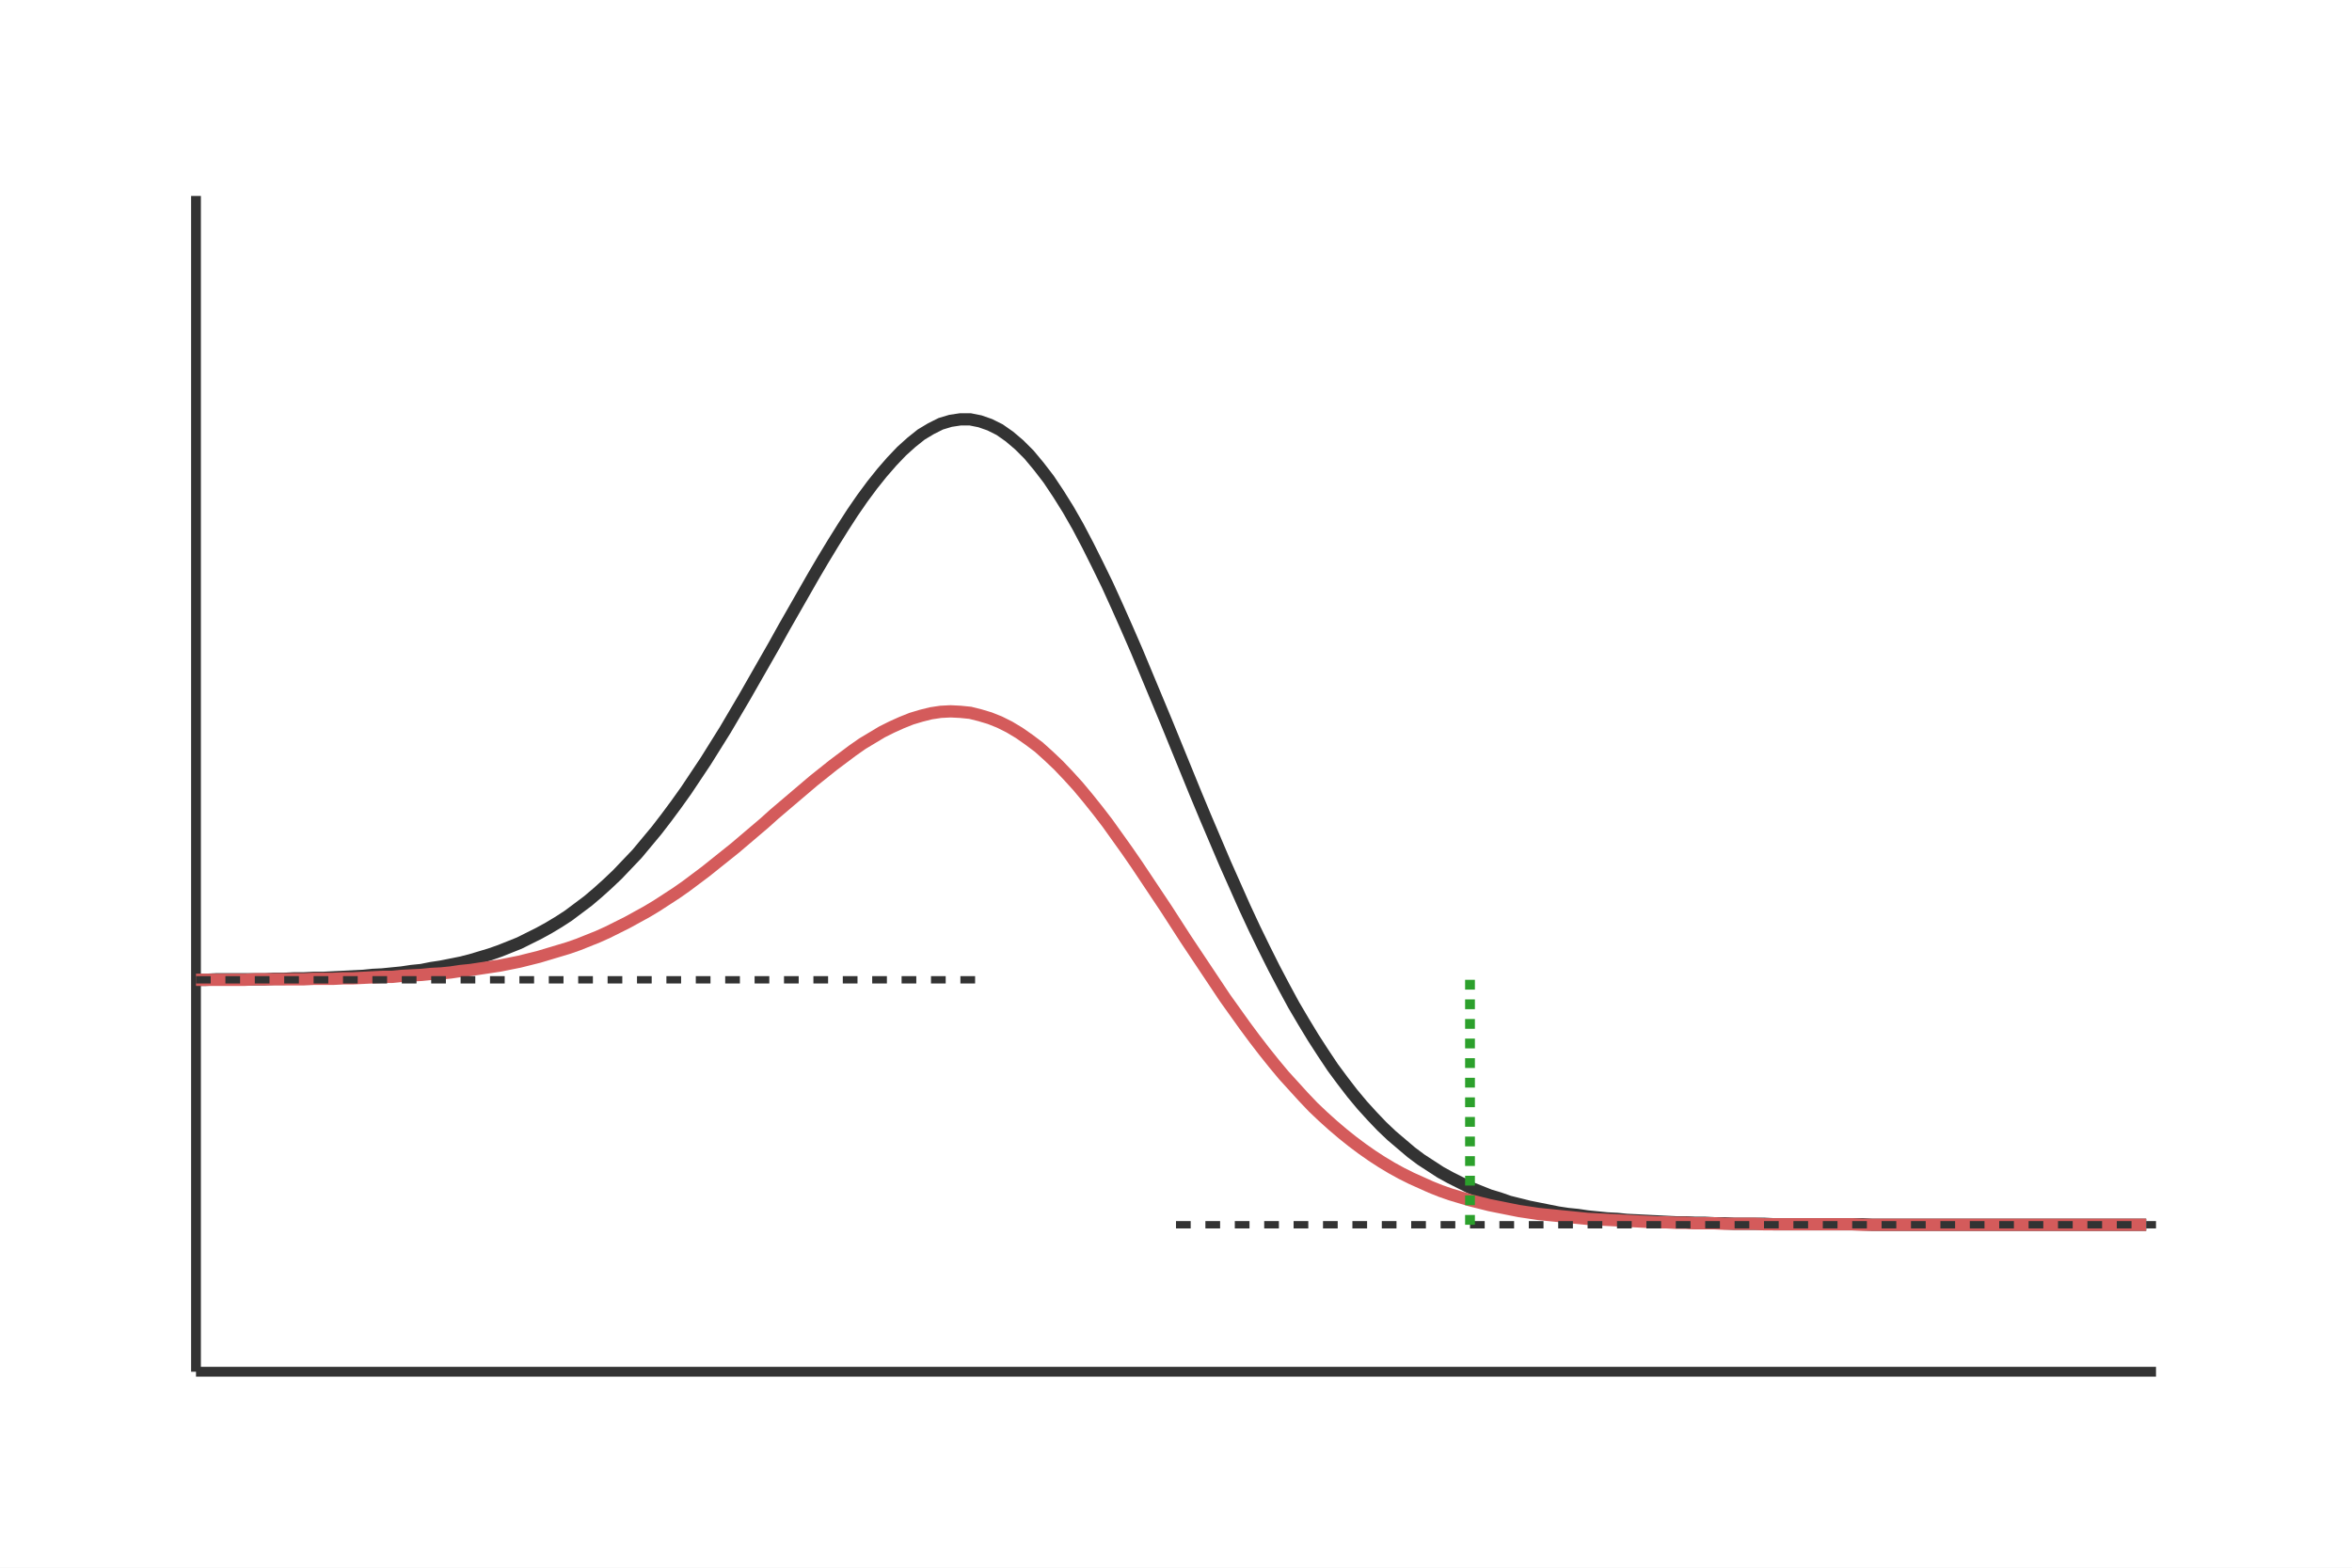
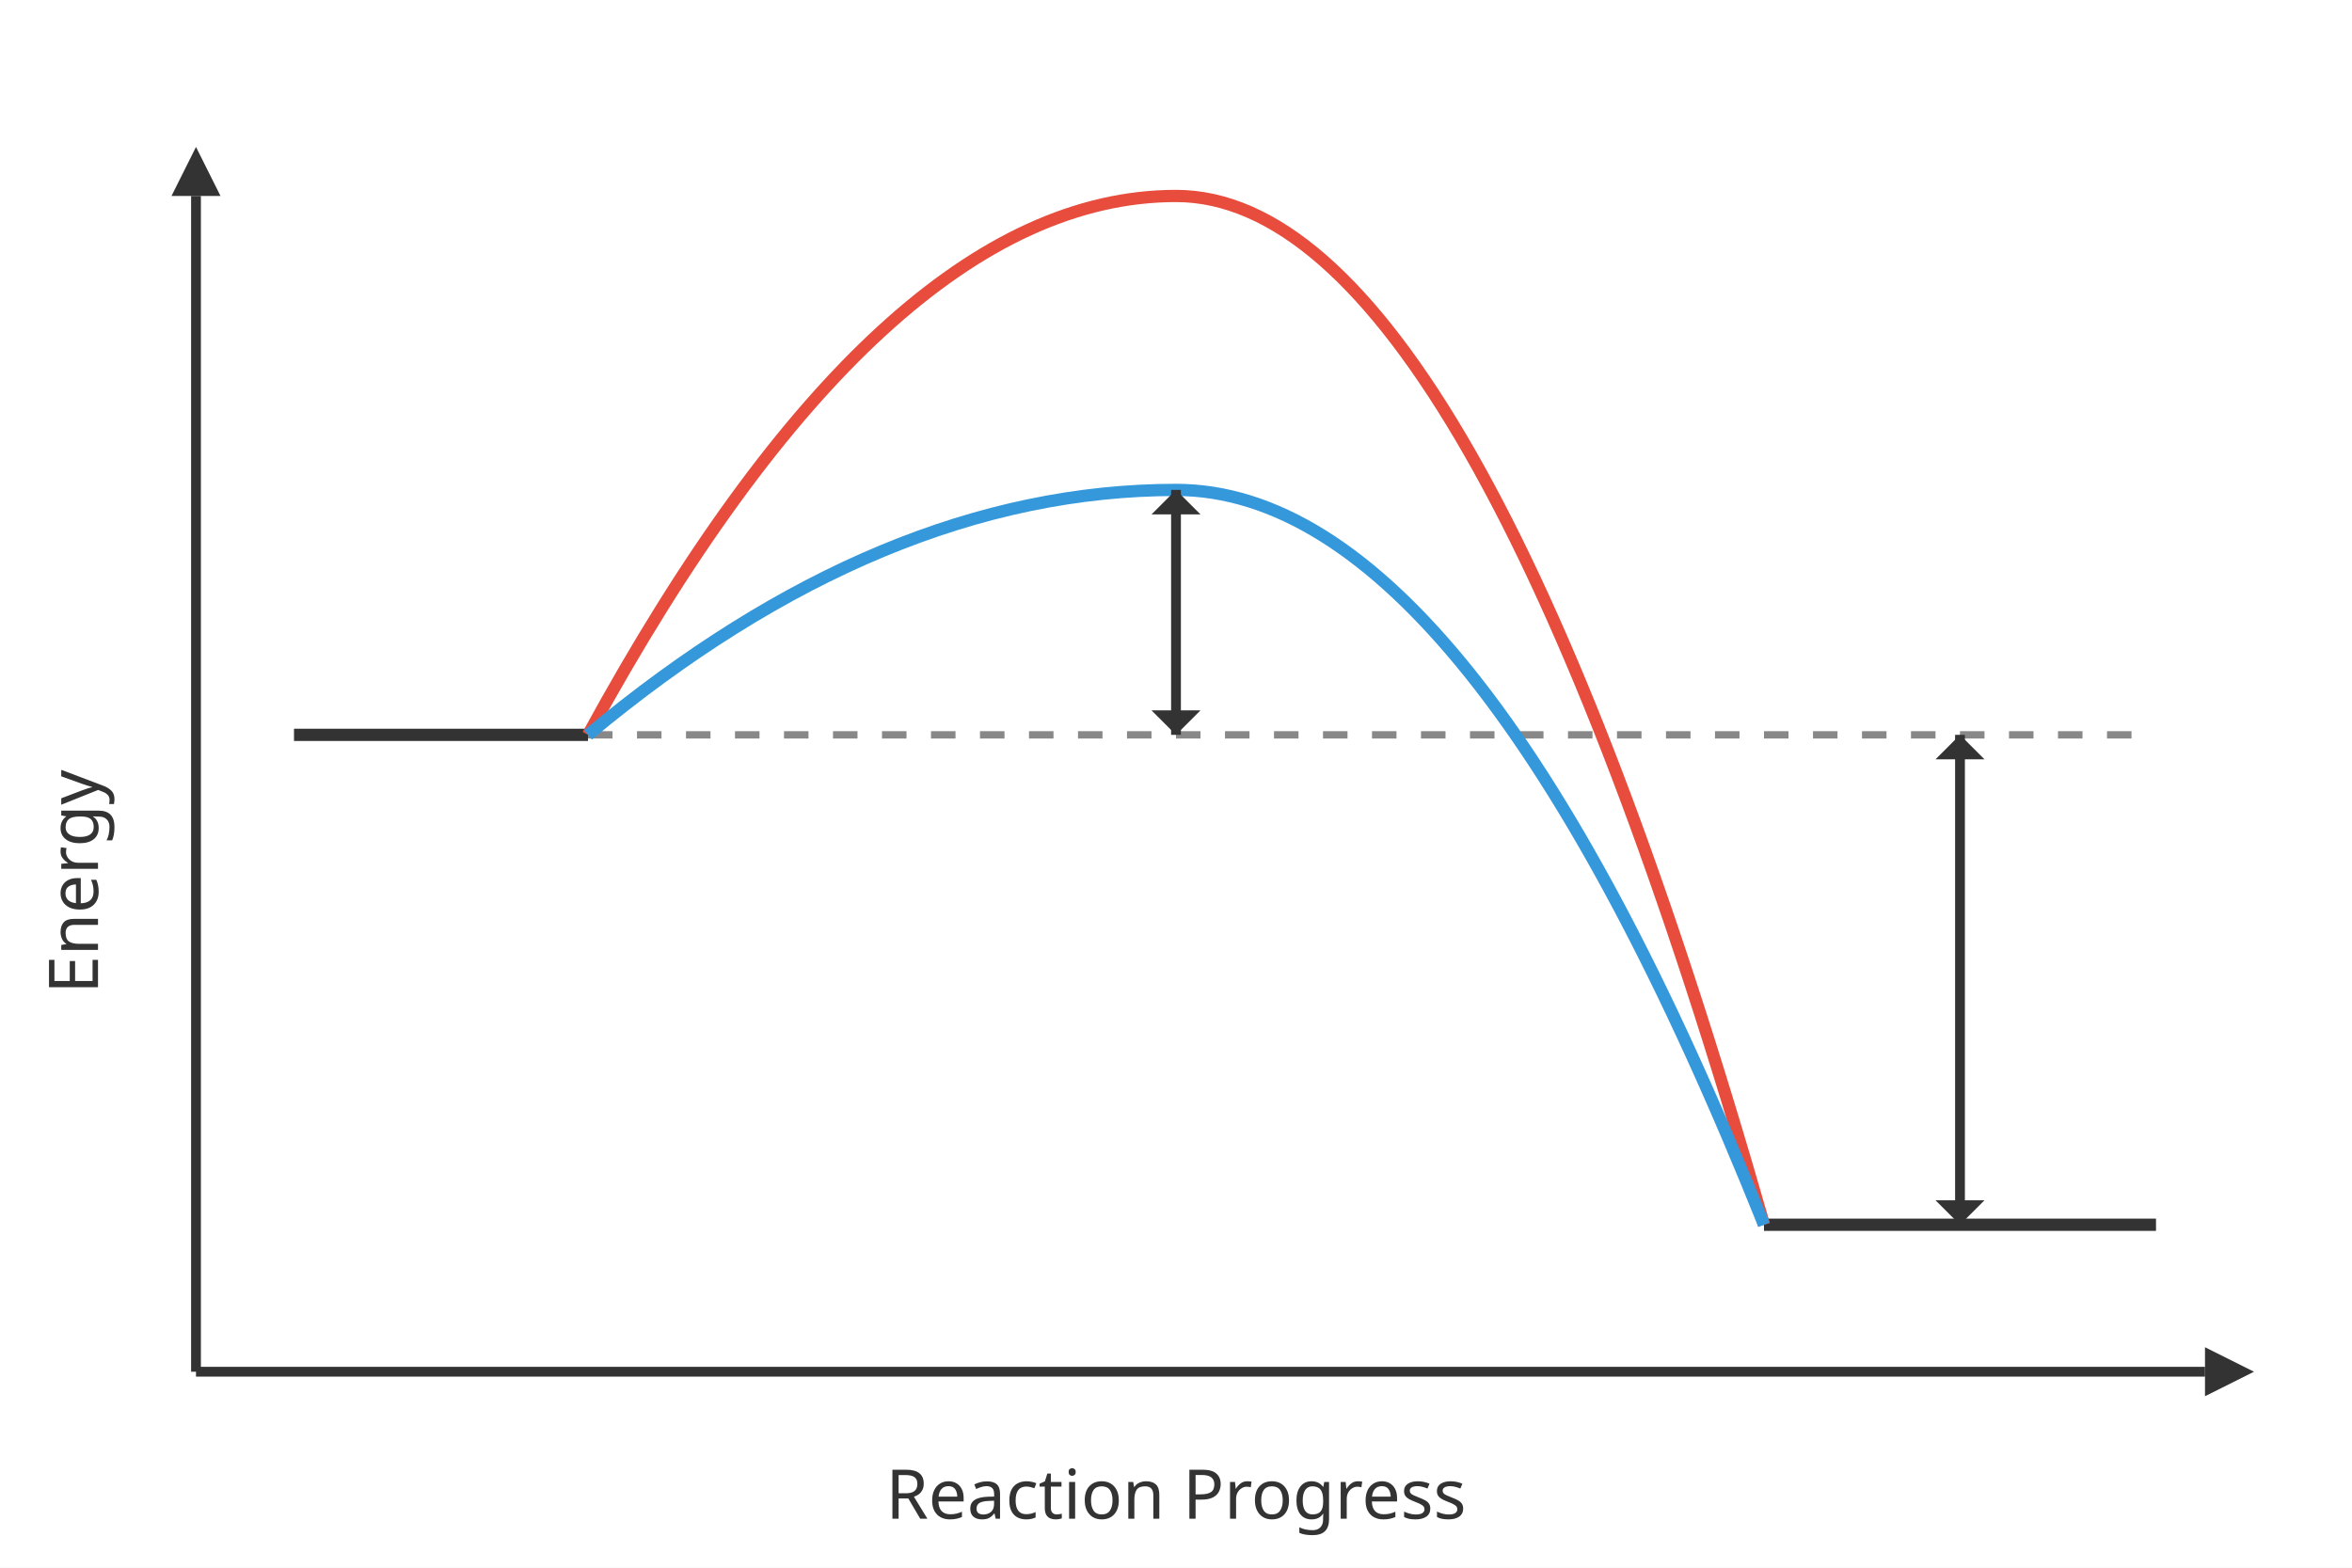
<svg xmlns="http://www.w3.org/2000/svg" viewBox="0 0 480 320">
-   <rect width="100%" height="100%" fill="white" />
-   <polyline points="40,280 440,280" stroke="#333" stroke-width="2" fill="none" />
-   <polyline points="40,280 40,40" stroke="#333" stroke-width="2" fill="none" />
-   <polyline points="40,200.0 42,200.0 44,199.9 46,199.9 48,199.9 50,199.9 52,199.9 54,199.9 56,199.8 58,199.8 60,199.7 62,199.7 64,199.6 66,199.6 68,199.5 70,199.4 72,199.3 74,199.2 76,199.0 78,198.9 80,198.7 82,198.5 84,198.2 86,198.0 88,197.6 90,197.3 92,196.9 94,196.5 96,196.0 98,195.4 100,194.8 102,194.1 104,193.3 106,192.5 108,191.5 110,190.5 112,189.4 114,188.2 116,186.9 118,185.4 120,183.9 122,182.2 124,180.4 126,178.5 128,176.4 130,174.3 132,171.9 134,169.5 136,166.9 138,164.2 140,161.4 142,158.4 144,155.4 146,152.2 148,149.0 150,145.6 152,142.2 154,138.7 156,135.2 158,131.7 160,128.1 162,124.6 164,121.1 166,117.6 168,114.2 170,110.9 172,107.7 174,104.6 176,101.7 178,99.0 180,96.5 182,94.2 184,92.1 186,90.3 188,88.7 190,87.5 192,86.5 194,85.9 196,85.6 198,85.6 200,86.0 202,86.7 204,87.7 206,89.1 208,90.8 210,92.8 212,95.2 214,97.8 216,100.8 218,104.0 220,107.5 222,111.3 224,115.3 226,119.4 228,123.8 230,128.3 232,132.9 234,137.7 236,142.5 238,147.3 240,152.2 242,157.1 244,162.0 246,166.8 248,171.5 250,176.2 252,180.7 254,185.2 256,189.5 258,193.6 260,197.6 262,201.4 264,205.1 266,208.5 268,211.8 270,214.9 272,217.9 274,220.6 276,223.2 278,225.6 280,227.8 282,229.9 284,231.8 286,233.5 288,235.2 290,236.7 292,238.0 294,239.3 296,240.4 298,241.4 300,242.4 302,243.2 304,244.0 306,244.6 308,245.3 310,245.8 312,246.3 314,246.7 316,247.1 318,247.5 320,247.8 322,248.0 324,248.3 326,248.5 328,248.7 330,248.8 332,249.0 334,249.1 336,249.2 338,249.3 340,249.4 342,249.5 344,249.5 346,249.6 348,249.6 350,249.7 352,249.7 354,249.8 356,249.8 358,249.8 360,249.8 362,249.9 364,249.9 366,249.9 368,249.9 370,249.9 372,249.9 374,249.9 376,249.9 378,249.9 380,249.9 382,250.0 384,250.0 386,250.0 388,250.0 390,250.0 392,250.0 394,250.0 396,250.0 398,250.0 400,250.0 402,250.0 404,250.0 406,250.0 408,250.0 410,250.0 412,250.0 414,250.0 416,250.0 418,250.0 420,250.0 422,250.0 424,250.0 426,250.0 428,250.0 430,250.0 432,250.0 434,250.0 436,250.0 438,250.0" stroke="#333" stroke-width="2.5" fill="none" />
-   <polyline points="40,200.0 42,200.0 44,200.0 46,200.0 48,200.0 50,200.0 52,199.9 54,199.9 56,199.9 58,199.9 60,199.9 62,199.9 64,199.8 66,199.8 68,199.8 70,199.7 72,199.7 74,199.6 76,199.5 78,199.4 80,199.4 82,199.2 84,199.1 86,199.0 88,198.8 90,198.7 92,198.5 94,198.2 96,198.0 98,197.7 100,197.4 102,197.1 104,196.7 106,196.3 108,195.8 110,195.3 112,194.7 114,194.1 116,193.5 118,192.8 120,192.0 122,191.2 124,190.3 126,189.3 128,188.3 130,187.2 132,186.1 134,184.9 136,183.6 138,182.3 140,180.9 142,179.4 144,177.9 146,176.3 148,174.7 150,173.1 152,171.4 154,169.7 156,168.0 158,166.2 160,164.5 162,162.8 164,161.1 166,159.4 168,157.8 170,156.2 172,154.7 174,153.2 176,151.8 178,150.6 180,149.4 182,148.4 184,147.5 186,146.7 188,146.1 190,145.6 192,145.3 194,145.2 196,145.3 198,145.5 200,146.0 202,146.6 204,147.4 206,148.4 208,149.6 210,151.0 212,152.5 214,154.3 216,156.2 218,158.3 220,160.5 222,162.9 224,165.4 226,168.0 228,170.8 230,173.6 232,176.5 234,179.5 236,182.5 238,185.5 240,188.6 242,191.7 244,194.7 246,197.7 248,200.7 250,203.7 252,206.5 254,209.3 256,212.0 258,214.6 260,217.1 262,219.5 264,221.7 266,223.9 268,226.0 270,227.9 272,229.7 274,231.4 276,233.0 278,234.5 280,235.9 282,237.2 284,238.4 286,239.5 288,240.5 290,241.4 292,242.3 294,243.1 296,243.8 298,244.4 300,245.0 302,245.5 304,246.0 306,246.4 308,246.8 310,247.2 312,247.5 314,247.8 316,248.0 318,248.2 320,248.4 322,248.6 324,248.8 326,248.9 328,249.0 330,249.1 332,249.2 334,249.3 336,249.4 338,249.5 340,249.5 342,249.6 344,249.6 346,249.7 348,249.7 350,249.7 352,249.8 354,249.8 356,249.8 358,249.8 360,249.9 362,249.9 364,249.9 366,249.9 368,249.9 370,249.9 372,249.9 374,249.9 376,249.9 378,249.9 380,250.0 382,250.0 384,250.0 386,250.0 388,250.0 390,250.0 392,250.0 394,250.0 396,250.0 398,250.0 400,250.0 402,250.0 404,250.0 406,250.0 408,250.0 410,250.0 412,250.0 414,250.0 416,250.0 418,250.0 420,250.0 422,250.0 424,250.0 426,250.0 428,250.0 430,250.0 432,250.0 434,250.0 436,250.0 438,250.0" stroke="#d45b5b" stroke-width="2.5" fill="none" />
-   <line x1="40" y1="200" x2="200" y2="200" stroke="#333" stroke-width="1.5" stroke-dasharray="3,3" />
-   <line x1="240" y1="250" x2="440" y2="250" stroke="#333" stroke-width="1.5" stroke-dasharray="3,3" />
-   <line x1="300" y1="200" x2="300" y2="250" stroke="#2ca02c" stroke-width="2" stroke-dasharray="2,2" />
+   <rect width="480" height="320" fill="white" />
+   <line x1="40" y1="280" x2="450" y2="280" stroke="#333" stroke-width="2" />
+   <line x1="40" y1="280" x2="40" y2="40" stroke="#333" stroke-width="2" />
+   <polygon points="450,275 460,280 450,285" fill="#333" />
+   <polygon points="35,40 40,30 45,40" fill="#333" />
+   <text x="20" y="180" font-family="sans-serif" font-size="14" fill="#333" transform="rotate(-90 20,180)" text-anchor="middle">Energy</text>
+   <text x="240" y="310" font-family="sans-serif" font-size="14" fill="#333" text-anchor="middle">Reaction Progress</text>
+   <line x1="120" y1="150" x2="440" y2="150" stroke="#888" stroke-width="1.5" stroke-dasharray="5,5" />
+   <line x1="60" y1="150" x2="120" y2="150" stroke="#333" stroke-width="2.5" />
+   <line x1="360" y1="250" x2="440" y2="250" stroke="#333" stroke-width="2.5" />
+   <path d="M 120 150 Q 180 40 240 40 T 360 250" fill="none" stroke="#e74c3c" stroke-width="2.5" />
+   <path d="M 120 150 Q 180 100 240 100 T 360 250" fill="none" stroke="#3498db" stroke-width="2.5" />
+   <line x1="240" y1="150" x2="240" y2="100" stroke="#333" stroke-width="2" />
+   <polygon points="235,145 240,150 245,145" fill="#333" />
+   <polygon points="235,105 240,100 245,105" fill="#333" />
+   <line x1="400" y1="150" x2="400" y2="250" stroke="#333" stroke-width="2" />
+   <polygon points="395,155 400,150 405,155" fill="#333" />
+   <polygon points="395,245 400,250 405,245" fill="#333" />
</svg>
